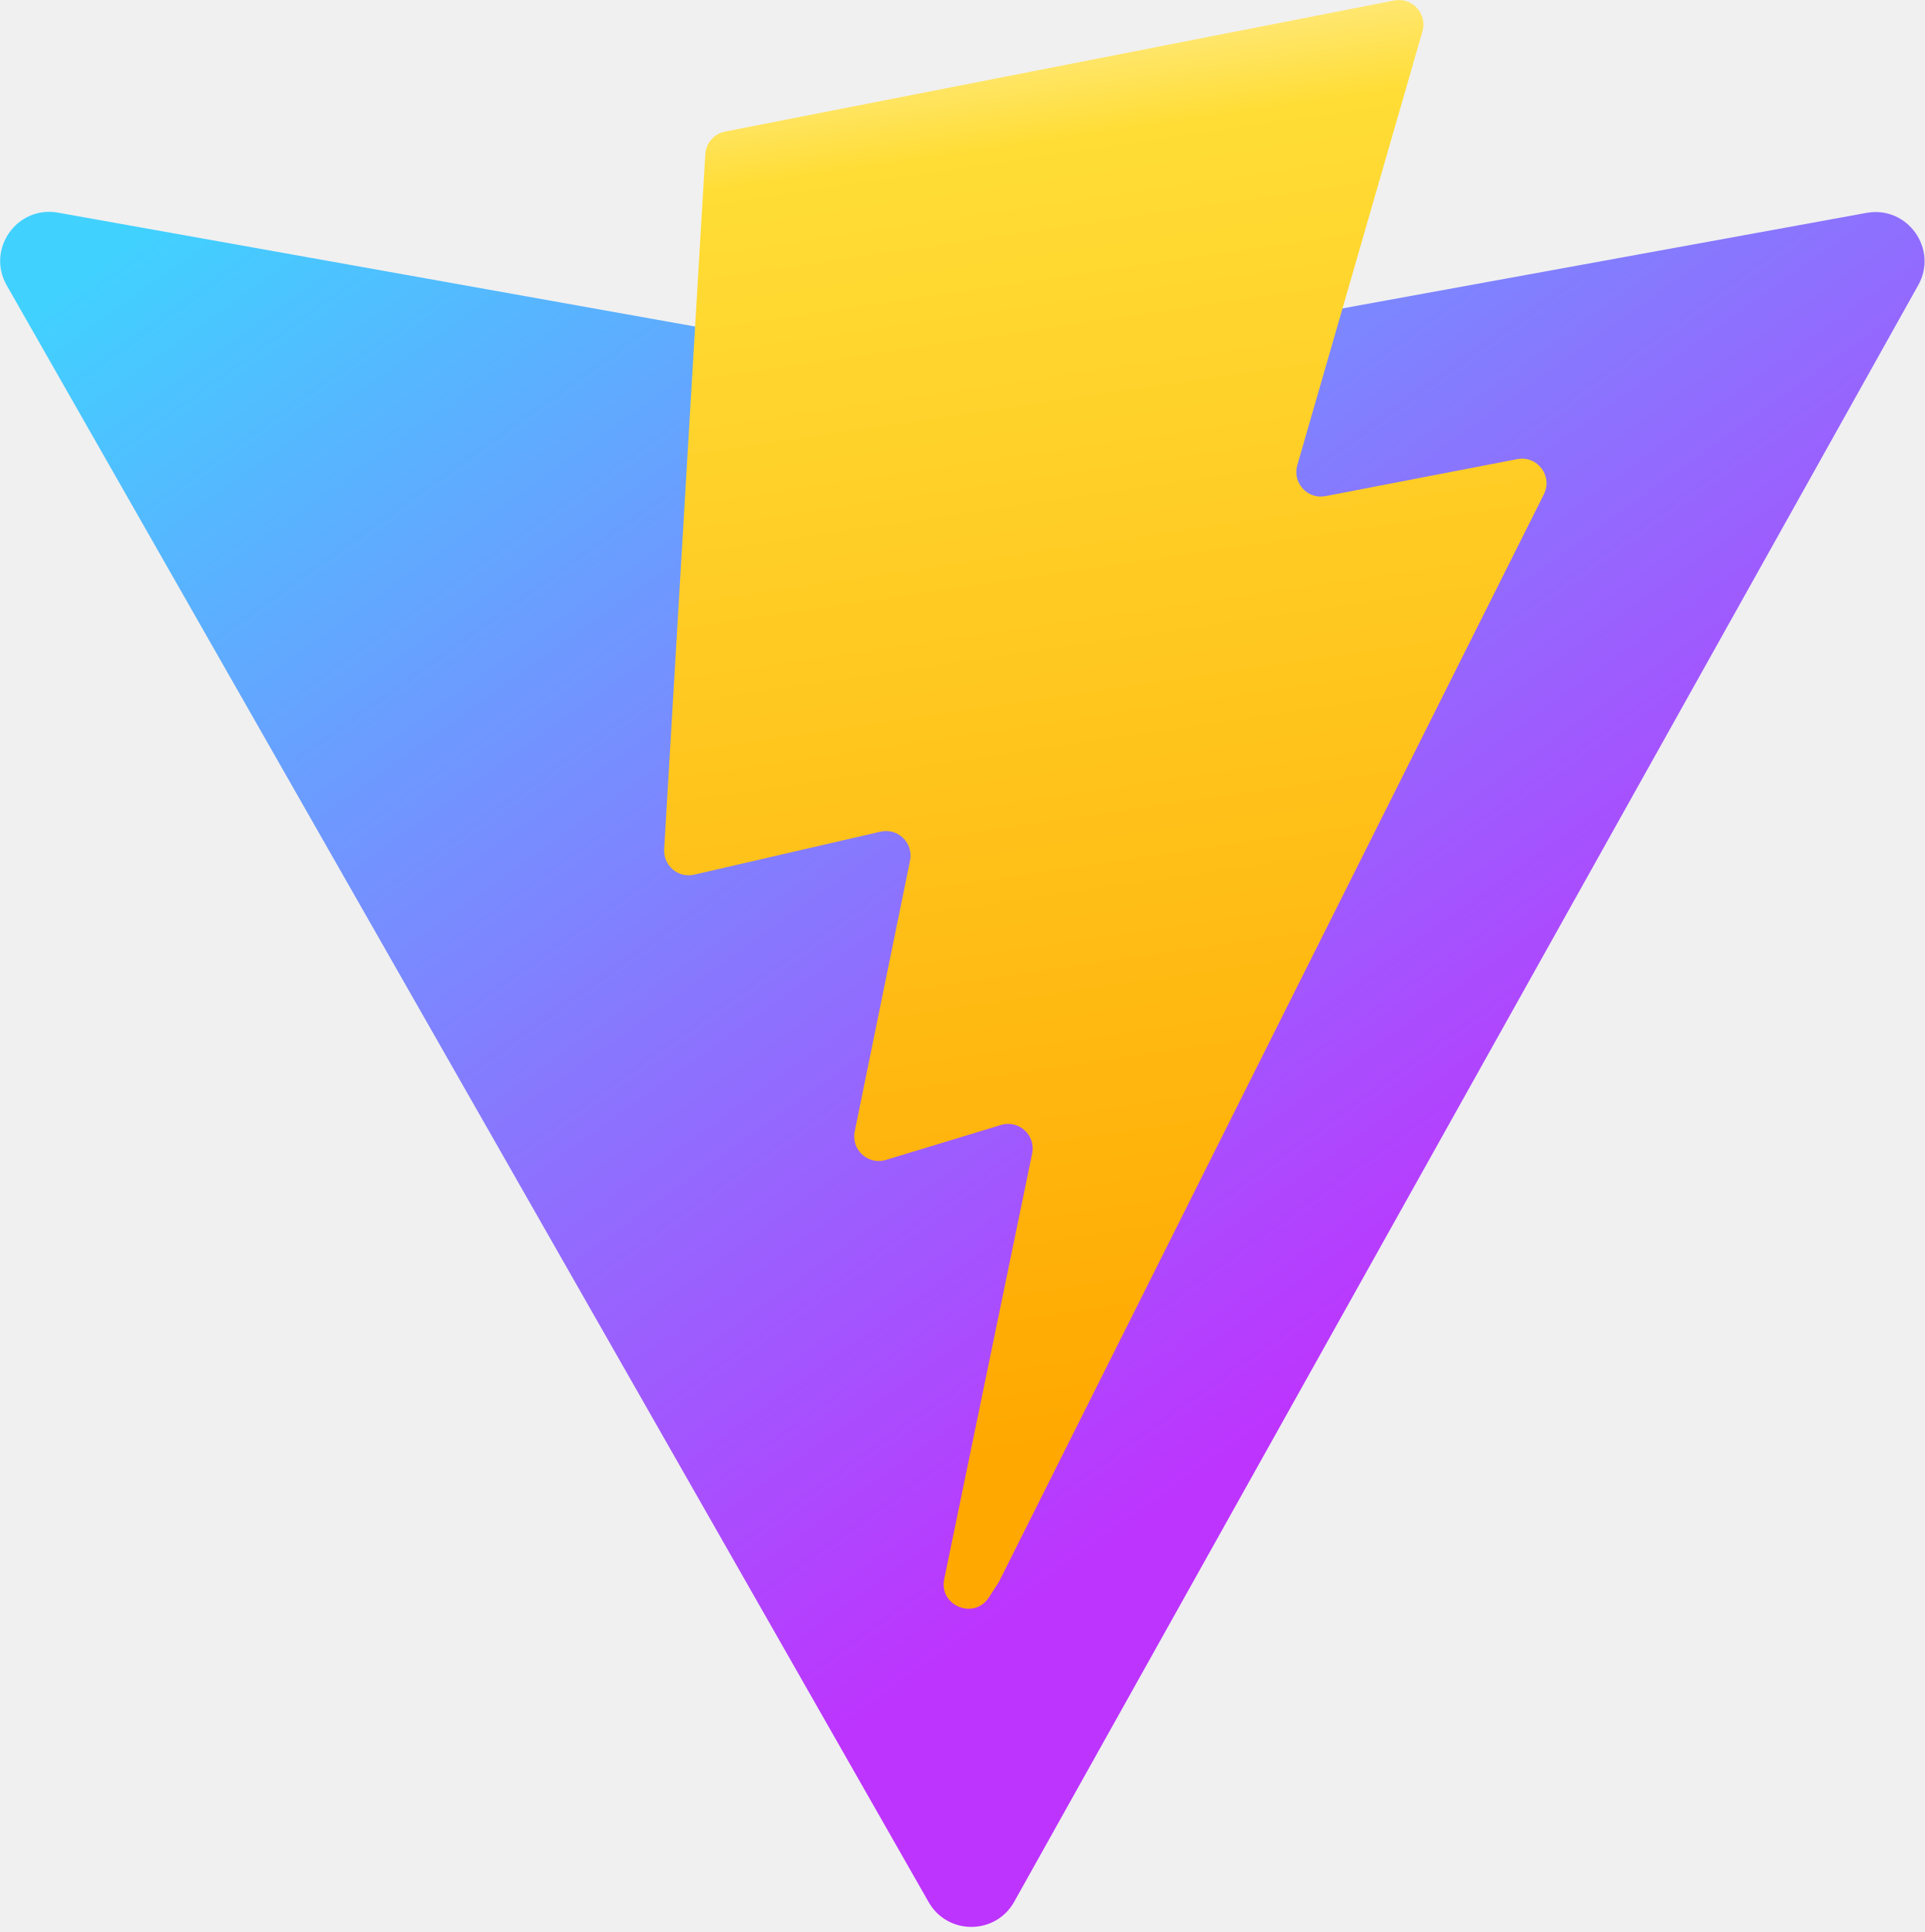
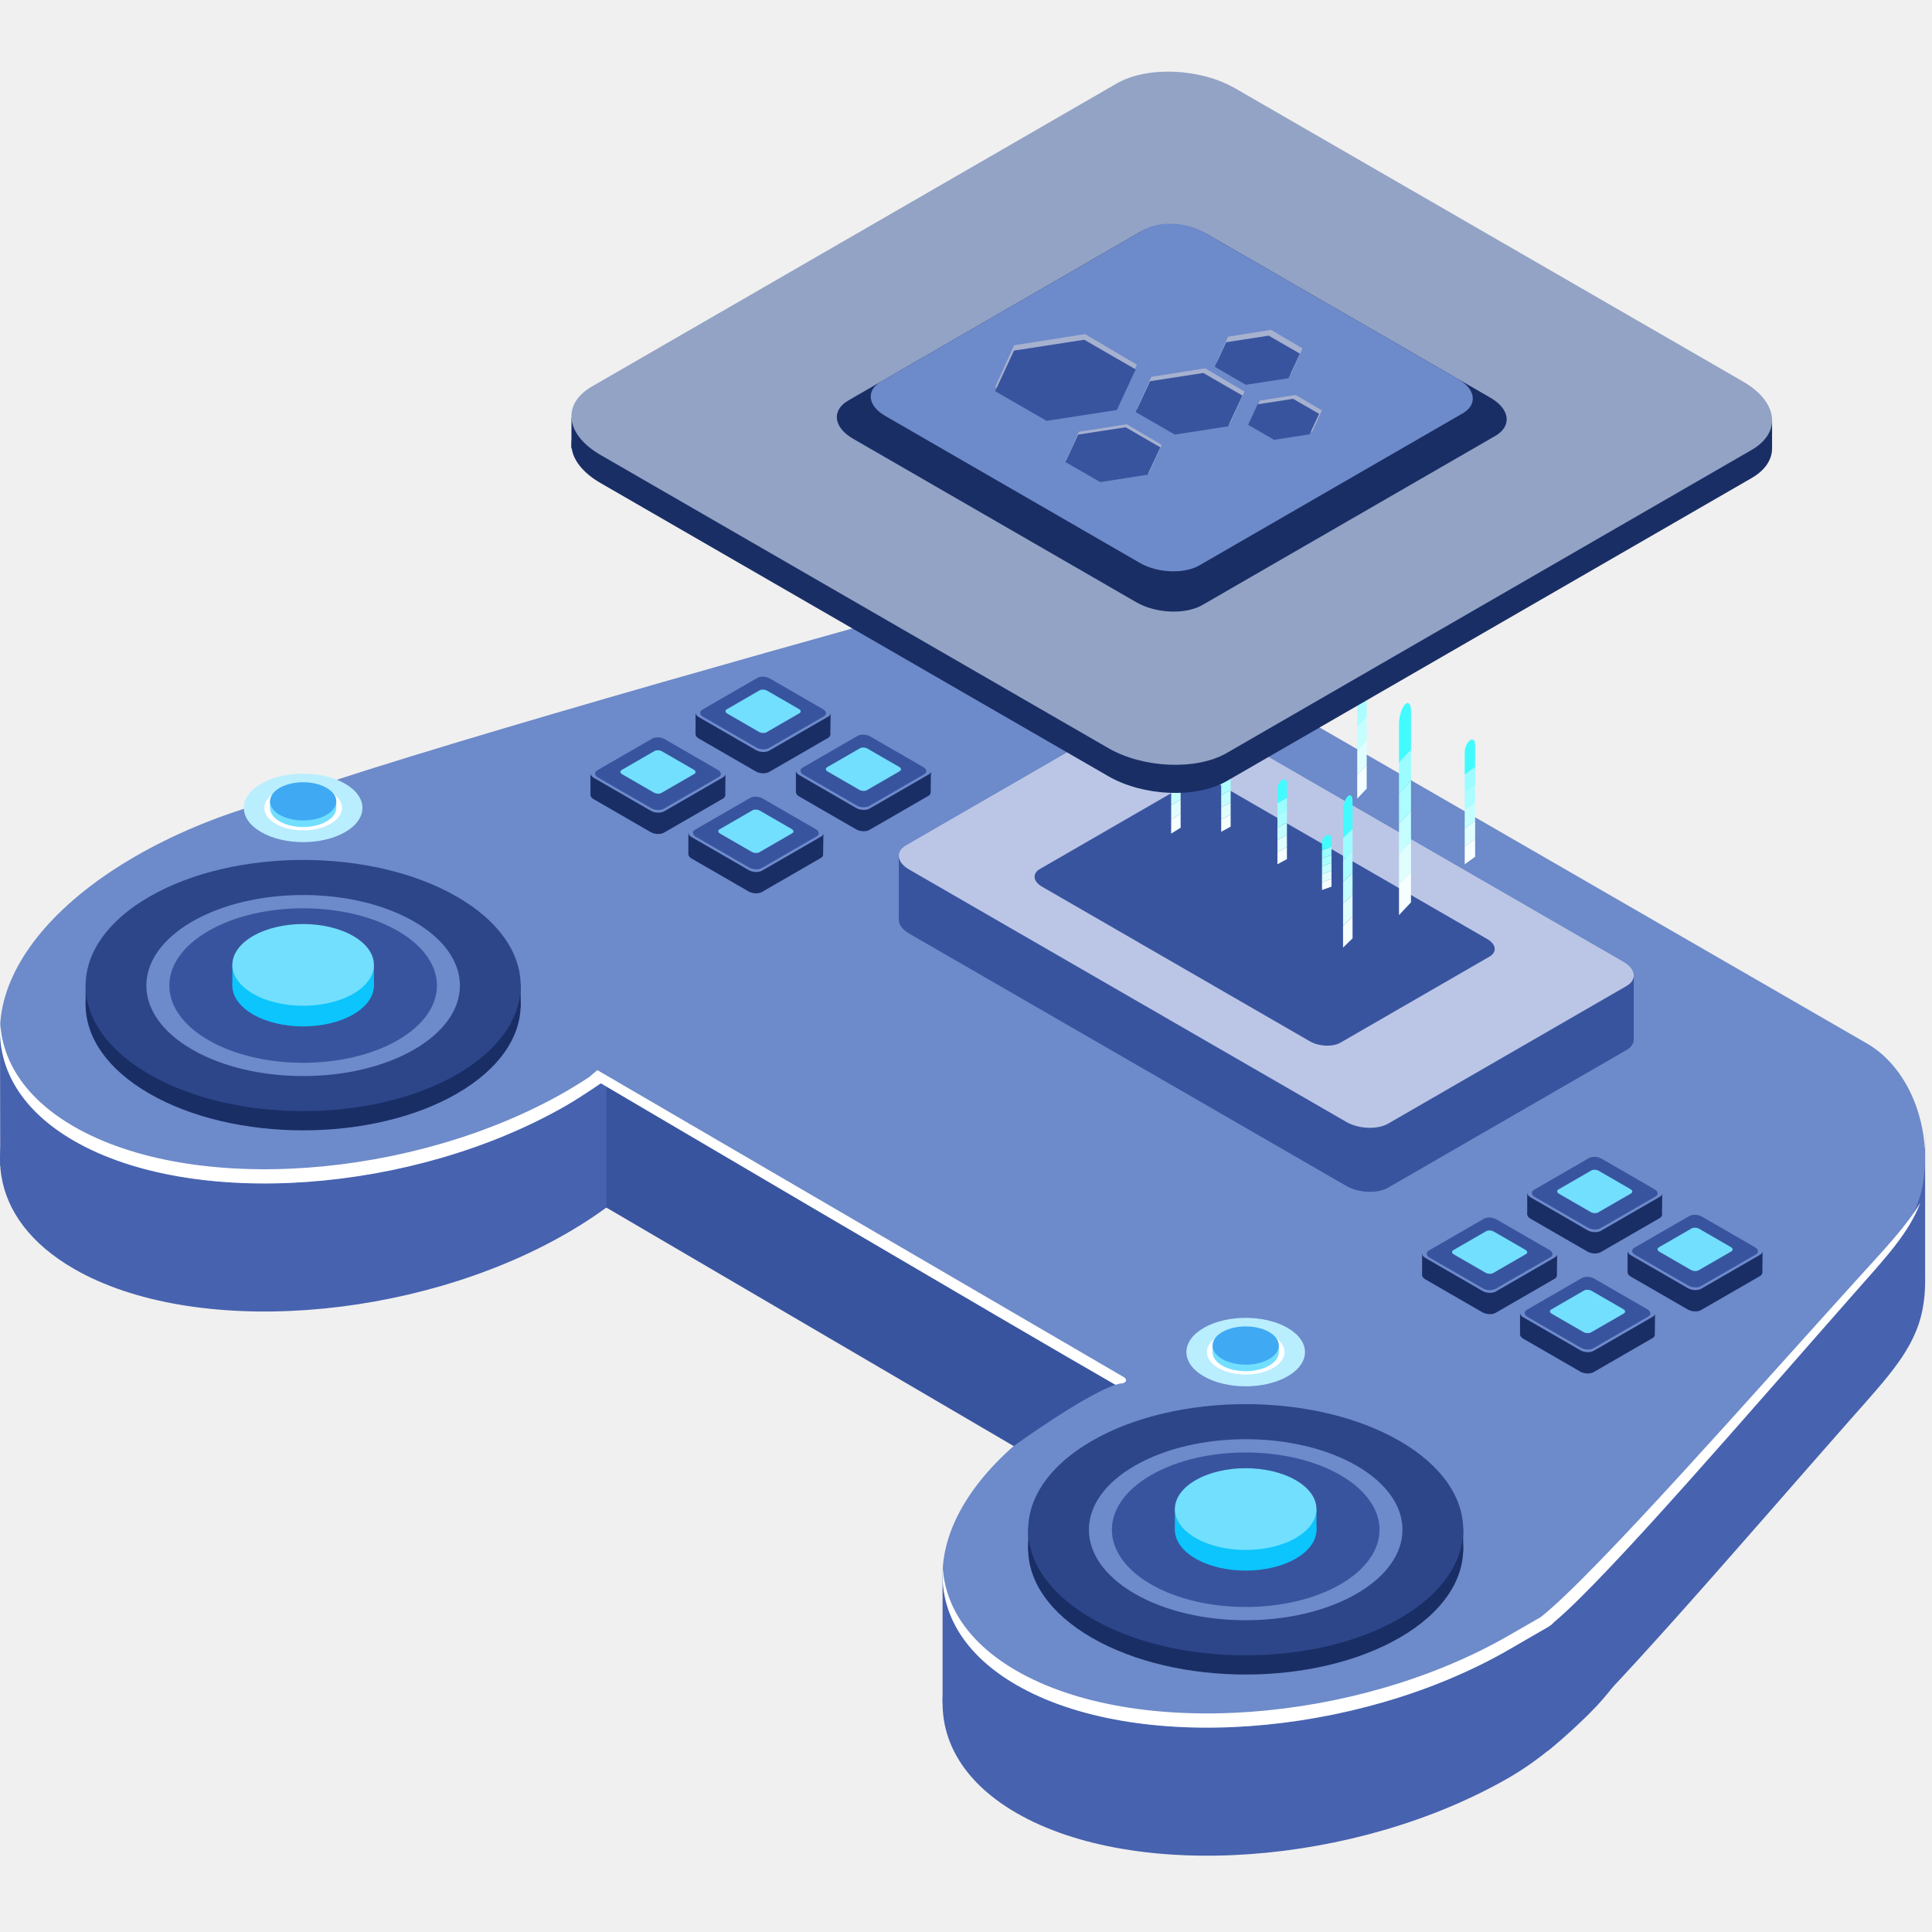
- <svg xmlns="http://www.w3.org/2000/svg" aria-hidden="true" role="img" class="iconify iconify--logos" width="31.88" height="32" preserveAspectRatio="xMidYMid meet" viewBox="0 0 256 257">
-   <defs>
-     <linearGradient id="IconifyId1813088fe1fbc01fb466" x1="-.828%" x2="57.636%" y1="7.652%" y2="78.411%">
-       <stop offset="0%" stop-color="#41D1FF" />
-       <stop offset="100%" stop-color="#BD34FE" />
-     </linearGradient>
-     <linearGradient id="IconifyId1813088fe1fbc01fb467" x1="43.376%" x2="50.316%" y1="2.242%" y2="89.03%">
-       <stop offset="0%" stop-color="#FFEA83" />
-       <stop offset="8.333%" stop-color="#FFDD35" />
-       <stop offset="100%" stop-color="#FFA800" />
-     </linearGradient>
-   </defs>
-   <path fill="url(#IconifyId1813088fe1fbc01fb466)" d="M255.153 37.938L134.897 252.976c-2.483 4.44-8.862 4.466-11.382.048L.875 37.958c-2.746-4.814 1.371-10.646 6.827-9.67l120.385 21.517a6.537 6.537 0 0 0 2.322-.004l117.867-21.483c5.438-.991 9.574 4.796 6.877 9.62Z" />
-   <path fill="url(#IconifyId1813088fe1fbc01fb467)" d="M185.432.063L96.44 17.501a3.268 3.268 0 0 0-2.634 3.014l-5.474 92.456a3.268 3.268 0 0 0 3.997 3.378l24.777-5.718c2.318-.535 4.413 1.507 3.936 3.838l-7.361 36.047c-.495 2.426 1.782 4.5 4.151 3.78l15.304-4.649c2.372-.72 4.652 1.36 4.15 3.788l-11.698 56.621c-.732 3.542 3.979 5.473 5.943 2.437l1.313-2.028l72.516-144.72c1.215-2.423-.88-5.186-3.54-4.672l-25.505 4.922c-2.396.462-4.435-1.77-3.759-4.114l16.646-57.705c.677-2.35-1.37-4.583-3.769-4.113Z" />
+ <svg xmlns="http://www.w3.org/2000/svg" width="800px" height="800px" viewBox="0 -41 1106 1106" class="icon" version="1.1">
+   <path d="M0.006 549.102l0.134 77.348 49.411 18.329 21.938-43.67L0.006 549.102zM539.582 860.625v73.294l66.384 49.069 7.127-69.177-73.511-53.186zM1102.068 604.946v87.547l-26.603 7.602-8.316-63.716 34.857-20.128" fill="#4762AF" />
+   <path d="M331.275 651.543c-47.238-18.773-211.896-101.604-243.019-128.641-8.409-7.302 33.906-20.687 50.207-27.555 56.858-23.945 289.42-89.285 402.142-120.46 37.578-10.385 42.925-8.213 61.43-5.875 19.466 2.462 37.061 10.054 55.379 20.635l411.327 237.475c25.61 14.781 37.691 50.579 31.899 81.165-4.344 22.962-19.684 38.767-41.86 63.902-57.551 65.205-143.712 166.147-172.828 189.202-8.099 6.413-526.067-308.927-538.841-311.099-6.806-1.158-11.295 3.062-15.836 1.252z" fill="#4762AF" />
+   <path d="M77.592 522.468c87.588-50.569 214.006-59.692 282.138-20.356 68.122 39.326 52.317 112.319-35.271 162.888-87.588 50.569-214.006 59.692-282.128 20.356-24.7-14.253-38.364-32.933-41.581-53.362-5.658-35.933 21.008-77.286 76.841-109.527zM617.168 833.991c87.588-50.569 214.016-59.692 282.138-20.356 54.437 31.423 56.403 81.175 9.868 126.976-11.709 11.512-27.534 25.755-45.139 35.912-87.588 50.569-214.006 59.692-282.128 20.356-68.122-39.326-52.327-112.319 35.261-162.888z" fill="#4762AF" />
+   <path d="M331.275 580.773c-47.238-18.784-211.896-101.614-243.019-128.641-8.409-7.313 33.906-20.697 50.207-27.565 56.858-23.935 289.42-89.274 402.142-120.449 37.578-10.395 42.925-8.223 61.43-5.885 19.466 2.462 37.061 10.054 55.379 20.635l411.327 237.475c25.61 14.791 37.691 50.579 31.899 81.175-4.344 22.962-19.684 38.757-41.86 63.891-57.551 65.205-143.712 166.157-172.828 189.202-8.099 6.413-526.067-308.927-538.841-311.099-6.806-1.158-11.295 3.062-15.836 1.262z" fill="#6D8ACA" />
+   <path d="M77.592 449.174c87.588-50.569 214.006-59.692 282.138-20.366 68.122 39.336 52.317 112.319-35.271 162.888-87.588 50.569-214.006 59.692-282.128 20.366-68.122-39.336-52.327-112.319 35.261-162.888zM617.168 760.698c87.588-50.569 214.016-59.692 282.138-20.366 54.437 31.434 56.403 81.175 9.868 126.976-11.709 11.512-27.534 25.755-45.139 35.912-87.588 50.569-214.006 59.692-282.128 20.366-68.122-39.336-52.327-112.319 35.261-162.888z" fill="#6D8ACA" />
+   <path d="M347.111 576.988v73.304l233.182 136.523s45.728-33.078 61.326-35.819c0.941-0.165 1.324-0.165 1.355-0.414 0.041-0.259 0.341-0.207-1.148-1.096-27.1-16.229-287.185-171.825-294.715-172.497z" fill="#39549F" />
+   <path d="M625.05 794.872c48.604-28.062 127.524-28.062 176.128 0 48.604 28.062 48.604 73.625 0 101.686-48.604 28.062-127.524 28.062-176.128 0-48.604-28.062-48.604-73.625 0-101.686z" fill="#1A2E66" />
+   <path d="M588.599 833.815l0.01 13.022 8.378 0.631-2.472-12.671-5.916-0.983 249.029 0.197-0.021 13.095-4.675 3.993 0.776-16.043 3.92-1.055" fill="#1A2E66" />
+   <path d="M625.05 783.867c48.604-28.062 127.524-28.062 176.128 0 48.604 28.062 48.604 73.635 0 101.697-48.604 28.062-127.524 28.062-176.128 0-48.604-28.062-48.604-73.635 0-101.697z" fill="#2D468A" />
+   <path d="M649.636 798.068c35.033-20.232 91.922-20.232 126.955 0 35.033 20.221 35.033 53.072 0 73.294-35.033 20.232-91.922 20.232-126.955 0-35.044-20.221-35.044-53.072 0-73.294z" fill="#6D8ACA" />
+   <path d="M658.935 803.437c29.903-17.263 78.455-17.263 108.358 0 29.903 17.263 29.903 45.294 0 62.557-29.903 17.263-78.455 17.263-108.358 0-29.903-17.263-29.903-45.294 0-62.557z" fill="#39549F" />
+   <path d="M684.452 818.166c15.815-9.123 41.498-9.123 57.313 0 15.815 9.133 15.815 23.966 0 33.099-15.815 9.123-41.498 9.123-57.313 0-15.815-9.133-15.815-23.966 0-33.099z" fill="#0BC5FC" />
+   <path d="M672.588 822.324V834.715l4.81 2.048 3.093-2.255-5.12-9.361-2.782-2.824zM753.629 822.893v12.629l-3.031 1.407-2.7-3.879 0.176-6.144 5.554-4.013z" fill="#0BC5FC" />
+   <path d="M684.452 806.353c15.815-9.133 41.498-9.133 57.313 0 15.815 9.123 15.815 23.955 0 33.089s-41.498 9.133-57.313 0c-15.815-9.133-15.815-23.966 0-33.089z" fill="#72DFFF" />
+   <path d="M689.106 719.169c13.25-7.654 34.764-7.654 48.014 0 13.25 7.644 13.25 20.066 0 27.72-13.25 7.644-34.764 7.644-48.014 0-13.25-7.654-13.25-20.077 0-27.72z" fill="#B9EEFE" />
+   <path d="M697.402 723.947c8.668-5.006 22.756-5.006 31.434 0 8.668 5.006 8.668 13.147 0 18.153-8.678 5.006-22.766 5.006-31.434 0-8.678-5.006-8.678-13.147 0-18.153z" fill="#FFFFFF" />
+   <path d="M699.698 725.282c7.406-4.272 19.425-4.272 26.831 0s7.406 11.212 0 15.484c-7.406 4.272-19.425 4.272-26.831 0-7.396-4.272-7.396-11.212 0-15.484z" fill="#72DFFF" />
+   <path d="M694.154 729.274v3.744l1.096 0.424 0.352-1.686-1.448-2.482zM732.083 729.274v3.6l-1.552 0.29 0.093-1.572 1.458-2.317z" fill="#72DFFF" />
+   <path d="M699.698 721.527c7.406-4.272 19.425-4.272 26.831 0s7.406 11.212 0 15.484c-7.406 4.282-19.425 4.282-26.831 0-7.396-4.272-7.396-11.212 0-15.484z" fill="#3FAAF3" />
+   <path d="M85.474 483.349c48.604-28.062 127.524-28.062 176.128 0 48.604 28.062 48.604 73.625 0 101.686-48.604 28.062-127.524 28.062-176.128 0-48.604-28.062-48.604-73.625 0-101.686z" fill="#1A2E66" />
+   <path d="M49.024 522.292l0.01 13.022 8.378 0.631-2.472-12.671-5.916-0.983 249.018 0.197-0.01 13.095-4.675 3.993 0.776-16.043 3.92-1.055" fill="#1A2E66" />
+   <path d="M85.474 472.343c48.604-28.062 127.524-28.062 176.128 0 48.604 28.062 48.604 73.625 0 101.686-48.604 28.062-127.524 28.062-176.128 0-48.604-28.062-48.604-73.625 0-101.686z" fill="#2D468A" />
+   <path d="M110.05 486.545c35.044-20.232 91.932-20.232 126.966 0 35.033 20.221 35.033 53.072 0 73.294-35.033 20.232-91.922 20.232-126.966 0-35.033-20.221-35.033-53.072 0-73.294z" fill="#6D8ACA" />
+   <path d="M119.359 491.913c29.903-17.263 78.455-17.263 108.358 0 29.903 17.263 29.903 45.294 0 62.557-29.903 17.263-78.455 17.263-108.358 0-29.903-17.263-29.903-45.294 0-62.557z" fill="#39549F" />
+   <path d="M144.876 506.642c15.815-9.133 41.498-9.133 57.313 0 15.815 9.133 15.815 23.966 0 33.089-15.815 9.133-41.498 9.133-57.313 0-15.815-9.123-15.815-23.955 0-33.089z" fill="#0BC5FC" />
+   <path d="M133.012 510.8v12.391l4.81 2.048 3.093-2.255-5.12-9.361-2.782-2.824zM214.053 511.369v12.629l-3.031 1.407-2.7-3.879 0.176-6.144 5.554-4.013z" fill="#0BC5FC" />
+   <path d="M144.876 494.82c15.815-9.123 41.498-9.123 57.313 0 15.815 9.133 15.815 23.966 0 33.099-15.815 9.123-41.498 9.123-57.313 0-15.815-9.133-15.815-23.966 0-33.099z" fill="#72DFFF" />
+   <path d="M149.531 407.645c13.25-7.654 34.764-7.654 48.014 0 13.25 7.644 13.25 20.066 0 27.72-13.25 7.644-34.764 7.644-48.014 0-13.25-7.654-13.25-20.077 0-27.72z" fill="#B9EEFE" />
+   <path d="M157.826 412.424c8.668-5.006 22.756-5.006 31.423 0 8.678 5.006 8.678 13.136 0 18.153-8.668 5.006-22.756 5.006-31.423 0-8.678-5.017-8.678-13.147 0-18.153z" fill="#FFFFFF" />
+   <path d="M160.123 413.758c7.406-4.282 19.425-4.282 26.831 0 7.406 4.272 7.406 11.212 0 15.484-7.406 4.272-19.425 4.272-26.831 0-7.396-4.272-7.396-11.212 0-15.484z" fill="#72DFFF" />
+   <path d="M154.578 417.751v3.744l1.096 0.414 0.352-1.676-1.448-2.482zM192.508 417.751v3.6l-1.552 0.29 0.093-1.572 1.458-2.317z" fill="#72DFFF" />
+   <path d="M160.123 410.003c7.406-4.272 19.425-4.272 26.831 0s7.406 11.212 0 15.484c-7.406 4.282-19.425 4.282-26.831 0-7.396-4.272-7.396-11.212 0-15.484z" fill="#3FAAF3" />
+   <path d="M679.094 401.76c-7.075-4.086-17.801-4.53-23.935-0.993l-136.482 78.796c-6.134 3.548-5.358 9.733 1.717 13.829l250.311 144.508c7.085 4.086 17.811 4.53 23.935 0.993L931.122 560.097c6.134-3.537 5.368-9.733-1.717-13.819l-250.311-144.518z" fill="#39549F" />
+   <path d="M514.54 448.915v36.657l25.61 2.741 10.892-23.18-14.429-15.236-22.073-0.983zM935.26 517.854v35.716l-26.955 2.969-7.83-26.562 34.785-12.123z" fill="#39549F" />
+   <path d="M679.094 365.113c-7.075-4.086-17.801-4.53-23.935-0.993l-136.482 78.796c-6.134 3.537-5.358 9.733 1.717 13.819l250.311 144.518c7.085 4.086 17.811 4.53 23.935 0.993l136.482-78.796c6.134-3.537 5.368-9.733-1.717-13.819l-250.311-144.518z" fill="#BBC6E6" />
+   <path d="M698.002 407.997c-5.172-2.989-13.012-3.31-17.491-0.724l-85.24 49.214c-4.479 2.586-3.92 7.116 1.252 10.106L749.905 555.142c5.172 2.989 13.012 3.31 17.491 0.724l85.251-49.214c4.479-2.586 3.91-7.106-1.262-10.095l-153.383-88.56z" fill="#39549F" />
+   <path d="M380.655 392.968c-2.255-1.303-5.658-1.438-7.613-0.321l-33.72 19.477c-1.945 1.117-1.696 3.093 0.548 4.386l32.623 18.846c2.255 1.293 5.668 1.438 7.613 0.31l33.72-19.466c1.955-1.127 1.707-3.093-0.548-4.396l-32.623-18.835z" fill="#1A2E66" />
+   <path d="M415.316 402.453l-0.155 11.833-8.771 5.068V407.531l8.926-5.079zM338.019 401.78v12.06l10.354 1.779v-11.512l-10.354-2.327z" fill="#1A2E66" />
+   <path d="M380.748 380.669c-2.255-1.303-5.668-1.448-7.623-0.321l-33.792 19.518c-1.955 1.127-1.707 3.093 0.548 4.396l32.696 18.877c2.255 1.303 5.668 1.448 7.623 0.321l33.792-19.508c1.955-1.127 1.707-3.103-0.548-4.406l-32.696-18.877z m-0.279 1.448c-2.1-1.221-5.285-1.345-7.106-0.3l-31.485 18.184c-1.82 1.055-1.593 2.886 0.507 4.106l30.472 17.594c2.1 1.21 5.285 1.345 7.106 0.29l31.496-18.184c1.82-1.045 1.593-2.886-0.517-4.096l-30.472-17.594z" fill="#6D8ACA" />
+   <path d="M380.469 382.117c-2.1-1.221-5.285-1.345-7.106-0.3l-31.485 18.184c-1.82 1.055-1.593 2.886 0.507 4.106l30.472 17.594c2.1 1.21 5.285 1.345 7.106 0.29l31.496-18.184c1.82-1.045 1.593-2.886-0.517-4.096l-30.472-17.594z" fill="#39549F" />
+   <path d="M378.938 389.099c-1.252-0.724-3.155-0.796-4.241-0.176l-18.815 10.861c-1.086 0.631-0.952 1.727 0.31 2.451l18.194 10.509c1.262 0.724 3.165 0.807 4.251 0.176l18.804-10.861c1.086-0.621 0.952-1.727-0.3-2.451l-18.204-10.509z" fill="#72DFFF" />
+   <path d="M856.753 667.845c-2.255-1.303-5.658-1.448-7.613-0.321l-33.72 19.466c-1.945 1.127-1.707 3.103 0.548 4.396l32.623 18.835c2.255 1.303 5.668 1.448 7.613 0.321l33.72-19.466c1.955-1.127 1.707-3.093-0.548-4.396l-32.623-18.835z" fill="#1A2E66" />
+   <path d="M891.414 677.329l-0.165 11.833-8.761 5.068v-11.823l8.926-5.079zM814.107 676.647v12.071l10.364 1.769v-11.502l-10.364-2.338z" fill="#1A2E66" />
+   <path d="M856.846 655.546c-2.255-1.303-5.668-1.448-7.623-0.321l-33.792 19.508c-1.955 1.127-1.707 3.103 0.548 4.406l32.696 18.877c2.255 1.303 5.668 1.448 7.623 0.321l33.792-19.508c1.955-1.127 1.707-3.103-0.548-4.406l-32.696-18.877z m-0.279 1.448c-2.1-1.221-5.285-1.355-7.106-0.3l-31.496 18.184c-1.82 1.055-1.583 2.886 0.517 4.106l30.472 17.594c2.1 1.21 5.285 1.345 7.106 0.29l31.496-18.184c1.82-1.045 1.593-2.886-0.517-4.106l-30.472-17.584z" fill="#6D8ACA" />
+   <path d="M856.567 656.994c-2.1-1.221-5.285-1.355-7.106-0.3l-31.496 18.184c-1.82 1.055-1.583 2.886 0.517 4.106l30.472 17.594c2.1 1.21 5.285 1.345 7.106 0.29l31.496-18.184c1.82-1.045 1.593-2.886-0.517-4.106l-30.472-17.584z" fill="#39549F" />
+   <path d="M855.036 663.976c-1.252-0.724-3.155-0.807-4.241-0.176l-18.815 10.861c-1.086 0.631-0.952 1.727 0.31 2.451l18.194 10.509c1.262 0.724 3.155 0.807 4.251 0.176l18.804-10.861c1.086-0.631 0.952-1.727-0.3-2.451l-18.204-10.509z" fill="#72DFFF" />
+   <path d="M440.823 358.235c-2.245-1.303-5.658-1.448-7.613-0.321l-33.72 19.466c-1.945 1.127-1.696 3.093 0.548 4.396l32.634 18.835c2.245 1.303 5.658 1.438 7.602 0.321l33.72-19.477c1.955-1.117 1.707-3.093-0.538-4.386l-32.634-18.835z" fill="#1A2E66" />
+   <path d="M475.484 367.719l-0.155 11.833-8.771 5.058v-11.823l8.926-5.068zM398.187 367.037v12.071l10.354 1.769v-11.502l-10.354-2.338z" fill="#1A2E66" />
+   <path d="M440.916 345.936c-2.255-1.303-5.668-1.448-7.623-0.321L399.501 365.123c-1.955 1.127-1.707 3.103 0.548 4.406l32.696 18.877c2.255 1.303 5.679 1.448 7.623 0.31l33.792-19.508c1.955-1.127 1.707-3.093-0.548-4.396l-32.696-18.877z m-0.279 1.438c-2.1-1.21-5.285-1.345-7.106-0.29l-31.485 18.184c-1.82 1.045-1.593 2.886 0.507 4.096l30.472 17.594c2.1 1.221 5.285 1.345 7.106 0.3l31.496-18.184c1.82-1.055 1.593-2.896-0.517-4.106L440.637 347.374z" fill="#6D8ACA" />
+   <path d="M440.637 347.374c-2.1-1.21-5.285-1.345-7.106-0.29l-31.485 18.184c-1.82 1.045-1.593 2.886 0.507 4.096l30.472 17.594c2.1 1.221 5.285 1.345 7.106 0.3l31.496-18.184c1.82-1.055 1.593-2.896-0.517-4.106L440.637 347.374z" fill="#39549F" />
+   <path d="M439.106 354.366c-1.252-0.724-3.155-0.807-4.241-0.176l-18.815 10.861c-1.086 0.631-0.952 1.727 0.31 2.451l18.194 10.509c1.262 0.724 3.165 0.796 4.251 0.176l18.804-10.861c1.086-0.631 0.952-1.727-0.3-2.451l-18.204-10.509z" fill="#72DFFF" />
+   <path d="M916.921 633.101c-2.255-1.293-5.658-1.438-7.613-0.31l-33.72 19.466c-1.945 1.127-1.707 3.093 0.548 4.396l32.623 18.835c2.255 1.303 5.668 1.438 7.613 0.31l33.72-19.466c1.955-1.127 1.707-3.093-0.548-4.396l-32.623-18.835z" fill="#1A2E66" />
+   <path d="M951.581 642.596l-0.155 11.833-8.771 5.058v-11.823l8.926-5.068zM874.275 641.914v12.06l10.364 1.779v-11.502l-10.364-2.338z" fill="#1A2E66" />
+   <path d="M917.014 620.803c-2.255-1.303-5.668-1.438-7.623-0.31l-33.792 19.508c-1.955 1.127-1.707 3.103 0.548 4.406l32.696 18.877c2.255 1.303 5.668 1.438 7.623 0.31l33.792-19.508c1.955-1.127 1.707-3.103-0.548-4.406l-32.696-18.877z m-0.279 1.448c-2.1-1.21-5.285-1.345-7.106-0.29l-31.485 18.173c-1.82 1.055-1.593 2.896 0.507 4.106l30.472 17.594c2.1 1.21 5.285 1.345 7.106 0.3l31.496-18.184c1.82-1.055 1.593-2.896-0.517-4.106l-30.472-17.594z" fill="#6D8ACA" />
+   <path d="M916.734 622.251c-2.1-1.21-5.285-1.345-7.106-0.29l-31.485 18.173c-1.82 1.055-1.593 2.896 0.507 4.106l30.472 17.594c2.1 1.21 5.285 1.345 7.106 0.3l31.496-18.184c1.82-1.055 1.593-2.896-0.517-4.106l-30.472-17.594z" fill="#39549F" />
+   <path d="M915.204 629.243c-1.252-0.724-3.155-0.807-4.241-0.176l-18.815 10.861c-1.086 0.621-0.952 1.717 0.31 2.451l18.194 10.499c1.262 0.734 3.155 0.807 4.251 0.176l18.804-10.85c1.086-0.631 0.952-1.727-0.3-2.451l-18.204-10.509z" fill="#72DFFF" />
+   <path d="M498.26 391.396c-2.245-1.303-5.658-1.448-7.613-0.321l-33.72 19.466c-1.945 1.127-1.696 3.093 0.548 4.396l32.634 18.835c2.245 1.303 5.658 1.438 7.602 0.321l33.72-19.466c1.955-1.127 1.707-3.103-0.538-4.396l-32.634-18.835z" fill="#1A2E66" />
+   <path d="M532.921 400.88l-0.155 11.833-8.771 5.068v-11.833l8.926-5.068zM455.624 400.198v12.071l10.354 1.769v-11.502l-10.354-2.338z" fill="#1A2E66" />
+   <path d="M498.353 379.097c-2.255-1.303-5.668-1.448-7.623-0.321l-33.792 19.508c-1.955 1.127-1.707 3.103 0.548 4.406l32.696 18.877c2.255 1.303 5.679 1.448 7.623 0.321l33.792-19.518c1.955-1.127 1.717-3.093-0.548-4.396l-32.696-18.877z m-0.279 1.438c-2.1-1.21-5.285-1.345-7.106-0.29l-31.485 18.184c-1.82 1.045-1.593 2.886 0.507 4.096l30.472 17.594c2.1 1.221 5.285 1.345 7.106 0.3l31.496-18.184c1.82-1.055 1.593-2.886-0.517-4.106l-30.472-17.594z" fill="#6D8ACA" />
+   <path d="M498.074 380.535c-2.1-1.21-5.285-1.345-7.106-0.29l-31.485 18.184c-1.82 1.045-1.593 2.886 0.507 4.096l30.472 17.594c2.1 1.221 5.285 1.345 7.106 0.3l31.496-18.184c1.82-1.055 1.593-2.886-0.517-4.106l-30.472-17.594z" fill="#39549F" />
+   <path d="M496.543 387.527c-1.252-0.724-3.155-0.807-4.241-0.176l-18.815 10.861c-1.086 0.631-0.952 1.727 0.31 2.451l18.194 10.509c1.262 0.724 3.165 0.796 4.251 0.176l18.804-10.861c1.086-0.631 0.952-1.727-0.3-2.451l-18.204-10.509z" fill="#72DFFF" />
+   <path d="M974.358 666.262c-2.255-1.293-5.658-1.438-7.613-0.31l-33.72 19.466c-1.945 1.127-1.707 3.093 0.548 4.396l32.623 18.835c2.255 1.303 5.668 1.438 7.613 0.31l33.72-19.466c1.955-1.117 1.707-3.093-0.548-4.386L974.358 666.262z" fill="#1A2E66" />
+   <path d="M1009.019 675.757l-0.155 11.833-8.771 5.058v-11.823l8.926-5.068zM931.722 675.075v12.06l10.354 1.779v-11.502l-10.354-2.338z" fill="#1A2E66" />
+   <path d="M974.451 653.964c-2.255-1.303-5.668-1.438-7.623-0.31l-33.792 19.508c-1.955 1.127-1.707 3.103 0.548 4.406l32.696 18.877c2.255 1.303 5.668 1.438 7.623 0.31l33.792-19.508c1.955-1.127 1.707-3.103-0.548-4.406l-32.696-18.877z m-0.279 1.448c-2.1-1.21-5.285-1.345-7.106-0.29l-31.485 18.173c-1.82 1.055-1.593 2.896 0.507 4.106l30.472 17.594c2.1 1.21 5.285 1.345 7.106 0.3l31.496-18.184c1.82-1.055 1.593-2.896-0.517-4.106l-30.472-17.594z" fill="#6D8ACA" />
+   <path d="M974.172 655.412c-2.1-1.21-5.285-1.345-7.106-0.29l-31.485 18.173c-1.82 1.055-1.593 2.896 0.507 4.106l30.472 17.594c2.1 1.21 5.285 1.345 7.106 0.3l31.496-18.184c1.82-1.055 1.593-2.896-0.517-4.106l-30.472-17.594z" fill="#39549F" />
+   <path d="M972.641 662.404c-1.252-0.724-3.155-0.807-4.241-0.176l-18.815 10.861c-1.086 0.621-0.952 1.727 0.31 2.451l18.194 10.509c1.262 0.724 3.155 0.796 4.251 0.176l18.804-10.861c1.086-0.631 0.952-1.727-0.3-2.451l-18.204-10.509z" fill="#72DFFF" />
+   <path d="M436.706 426.936c-2.255-1.303-5.668-1.448-7.613-0.321l-33.72 19.466c-1.955 1.127-1.707 3.093 0.548 4.396l32.623 18.835c2.255 1.303 5.658 1.448 7.613 0.321l33.72-19.466c1.945-1.127 1.707-3.103-0.548-4.396l-32.623-18.835z" fill="#1A2E66" />
+   <path d="M471.357 436.421l-0.155 11.833-8.771 5.068v-11.833l8.926-5.068zM394.06 435.738v12.071l10.364 1.769v-11.502l-10.364-2.338z" fill="#1A2E66" />
+   <path d="M436.799 414.637c-2.255-1.303-5.679-1.448-7.623-0.321l-33.792 19.508c-1.955 1.127-1.717 3.103 0.548 4.406l32.696 18.877c2.255 1.303 5.668 1.448 7.623 0.321l33.792-19.518c1.955-1.127 1.707-3.093-0.548-4.396l-32.696-18.877z m-0.279 1.438c-2.1-1.21-5.285-1.345-7.106-0.29l-31.496 18.184c-1.82 1.045-1.593 2.886 0.517 4.096l30.472 17.594c2.1 1.221 5.285 1.345 7.106 0.3l31.485-18.184c1.82-1.055 1.593-2.886-0.507-4.106l-30.472-17.594z" fill="#6D8ACA" />
+   <path d="M436.52 416.075c-2.1-1.21-5.285-1.345-7.106-0.29l-31.496 18.184c-1.82 1.045-1.593 2.886 0.517 4.096l30.472 17.594c2.1 1.221 5.285 1.345 7.106 0.3l31.485-18.184c1.82-1.055 1.593-2.886-0.507-4.106l-30.472-17.594z" fill="#39549F" />
+   <path d="M434.989 423.067c-1.262-0.724-3.165-0.807-4.251-0.176l-18.804 10.861c-1.086 0.631-0.952 1.727 0.3 2.451l18.204 10.509c1.252 0.724 3.155 0.807 4.241 0.176l18.815-10.861c1.086-0.631 0.952-1.727-0.31-2.451l-18.194-10.509z" fill="#72DFFF" />
+   <path d="M912.804 701.802c-2.255-1.293-5.668-1.438-7.613-0.31l-33.72 19.466c-1.955 1.127-1.707 3.093 0.548 4.396l32.623 18.835c2.255 1.303 5.658 1.438 7.613 0.321l33.72-19.477c1.945-1.117 1.707-3.093-0.548-4.386l-32.623-18.846z" fill="#1A2E66" />
+   <path d="M947.454 711.297l-0.155 11.833-8.771 5.058v-11.823l8.926-5.068zM870.158 710.615v12.071l10.364 1.769v-11.502l-10.364-2.338z" fill="#1A2E66" />
+   <path d="M912.897 689.504c-2.255-1.293-5.679-1.438-7.633-0.31l-33.782 19.508c-1.955 1.127-1.717 3.103 0.538 4.406l32.706 18.877c2.255 1.303 5.668 1.438 7.623 0.31l33.792-19.508c1.955-1.127 1.707-3.103-0.548-4.396l-32.696-18.887z m-0.279 1.448c-2.1-1.21-5.285-1.345-7.106-0.29l-31.496 18.184c-1.82 1.045-1.593 2.886 0.507 4.096l30.472 17.594c2.11 1.21 5.296 1.345 7.116 0.3l31.485-18.184c1.82-1.055 1.593-2.896-0.507-4.106l-30.472-17.594z" fill="#6D8ACA" />
+   <path d="M912.618 690.952c-2.1-1.21-5.285-1.345-7.106-0.29l-31.496 18.184c-1.82 1.045-1.593 2.886 0.507 4.096l30.472 17.594c2.11 1.21 5.296 1.345 7.116 0.3l31.485-18.184c1.82-1.055 1.593-2.896-0.507-4.106l-30.472-17.594z" fill="#39549F" />
+   <path d="M911.087 697.944c-1.262-0.724-3.165-0.807-4.251-0.176l-18.804 10.861c-1.086 0.621-0.952 1.727 0.3 2.451l18.204 10.509c1.252 0.724 3.155 0.796 4.241 0.176l18.815-10.861c1.086-0.631 0.952-1.727-0.31-2.451l-18.194-10.509z" fill="#72DFFF" />
+   <path d="M339.891 573.926l7.302 3.01s-14.522 10.023-22.735 14.76c-87.588 50.569-214.006 59.692-282.128 20.366C12.211 594.675-1.504 570.709 0.141 545.006c1.469 22.59 15.277 43.37 42.191 58.916 68.122 39.326 194.539 30.203 282.128-20.366 5.42-3.124 15.432-9.63 15.432-9.63zM882.043 884.726s6.444 1.965 7.106 2.938c0.3 0.445-1.924 2.172-3.144 2.875l-21.969 12.681c-87.588 50.569-214.006 59.692-282.128 20.366-30.12-17.387-43.835-41.353-42.191-67.056 1.469 22.59 15.277 43.38 42.191 58.916 68.122 39.326 194.539 30.203 282.128-20.366l18.008-10.354z" fill="#FFFFFF" />
+   <path d="M881.67 885.108c0.062-0.207 0.486-0.465 0.724-0.662 31.154-24.938 121.06-127.286 181.217-193.619 15.432-17.025 27.71-29.882 35.757-43.391-6.578 17.532-20.304 31.992-38.788 52.938-56.258 63.736-139.916 161.285-170.843 187.164-0.714 0.59-1.158 1.138-1.82 1.655-0.424 0.341-2.431 0.165-5.534-1.189a1.665 1.665 0 0 0-0.155-0.786c-0.341-0.507 0-1.024-0.259-1.552-0.103-0.197-0.372-0.362-0.3-0.559zM337.575 575.416s249.908 147.187 301.004 176.366l0.238-0.072 0.724-0.217c0.61-0.186 1.365-0.29 1.996-0.476 0.393-0.124 0.962-0.01 1.489-0.207a3.641 3.641 0 0 0 1.479-1.024c0.29-0.755 0.093-1.696-1.21-2.462L345.725 573.792l-3.744-2.151s-4.592 3.724-4.406 3.775" fill="#FFFFFF" />
+   <path d="M668.44 301.915c0-3.475-1.531-4.882-3.424-3.155-1.893 1.727-3.434 5.958-3.434 9.423v19.27l6.858-6.268v-19.27z" fill="#42FBFF" />
+   <path d="M668.44 321.184l-6.858 6.268v14.998l6.858-6.268v-14.998z" fill="#9BFDFF" />
+   <path d="M668.44 336.182l-6.858 6.268v14.998l6.858-6.278v-14.988z" fill="#ACFDFF" />
+   <path d="M668.44 351.17l-6.858 6.278v14.988l6.858-6.268v-14.998z" fill="#C5FEFF" />
+   <path d="M668.44 366.168l-6.858 6.268v14.998l6.858-6.268v-14.998z" fill="#E1FEFF" />
+   <path d="M668.44 381.166l-6.858 6.268v14.988l6.858-6.268v-14.988z" fill="#F6FFFF" />
+   <path d="M807.735 365.961c0-4.034-1.531-5.679-3.424-3.662-1.893 2.007-3.434 6.92-3.434 10.943v22.425l6.858-7.292v-22.414z" fill="#42FBFF" />
+   <path d="M807.735 388.375l-6.858 7.292v17.439l6.858-7.292v-17.439z" fill="#9BFDFF" />
+   <path d="M807.735 405.814l-6.858 7.292v17.439l6.858-7.292v-17.439z" fill="#ACFDFF" />
+   <path d="M807.735 423.253l-6.858 7.292v17.429l6.858-7.292V423.253z" fill="#C5FEFF" />
+   <path d="M807.735 440.682l-6.858 7.292v17.439l6.858-7.292v-17.439z" fill="#E1FEFF" />
+   <path d="M807.735 458.121l-6.858 7.292v17.439l6.858-7.292v-17.439z" fill="#F6FFFF" />
+   <path d="M693.327 285.406c0-2.741-1.221-3.868-2.72-2.503-1.5 1.365-2.71 4.706-2.71 7.447v15.215l5.43-4.955v-15.205z" fill="#42FBFF" />
+   <path d="M693.327 300.611l-5.43 4.955v11.833l5.43-4.944v-11.843z" fill="#9BFDFF" />
+   <path d="M693.327 312.454l-5.43 4.944v11.833l5.43-4.944v-11.833z" fill="#ACFDFF" />
+   <path d="M693.327 324.287l-5.43 4.944v11.843l5.43-4.955v-11.833z" fill="#C5FEFF" />
+   <path d="M693.327 336.12l-5.43 4.955v11.833l5.43-4.944v-11.843z" fill="#E1FEFF" />
+   <path d="M693.327 347.963l-5.43 4.944v11.833l5.43-4.944v-11.833z" fill="#F6FFFF" />
+   <path d="M704.508 388.892c0-1.934-1.21-2.844-2.71-2.038-1.5 0.807-2.72 3.031-2.72 4.955v8.42l5.43-2.927v-8.409z" fill="#42FBFF" />
+   <path d="M704.508 397.302l-5.43 2.927v6.982l5.43-2.917v-6.992z" fill="#9BFDFF" />
+   <path d="M704.508 404.294l-5.43 2.917v6.982l5.43-2.917v-6.982z" fill="#ACFDFF" />
+   <path d="M704.508 411.276l-5.43 2.917v6.992l5.43-2.927v-6.982z" fill="#C5FEFF" />
+   <path d="M704.508 418.257l-5.43 2.927v6.982l5.43-2.917v-6.992z" fill="#E1FEFF" />
+   <path d="M704.508 425.25l-5.43 2.917v6.992l5.43-2.927v-6.982z" fill="#F6FFFF" />
+   <path d="M675.877 382.428c0-2.079-1.221-3.01-2.72-2.069-1.5 0.931-2.71 3.372-2.71 5.451v10.002l5.43-3.372v-10.012z" fill="#42FBFF" />
+   <path d="M675.877 392.44l-5.43 3.372v8.078l5.43-3.372v-8.078z" fill="#9BFDFF" />
+   <path d="M675.877 400.518l-5.43 3.372v8.078l5.43-3.372v-8.078z" fill="#ACFDFF" />
+   <path d="M675.877 408.597l-5.43 3.372v8.078l5.43-3.372v-8.078z" fill="#C5FEFF" />
+   <path d="M675.877 416.675l-5.43 3.372v8.078l5.43-3.372v-8.078z" fill="#E1FEFF" />
+   <path d="M675.877 424.753l-5.43 3.372v8.078l5.43-3.372v-8.078z" fill="#F6FFFF" />
+   <path d="M736.717 407.49c0-1.934-1.21-2.844-2.71-2.038-1.5 0.807-2.72 3.031-2.72 4.955v8.409l5.43-2.917v-8.409z" fill="#42FBFF" />
+   <path d="M736.717 415.899l-5.43 2.917v6.992l5.43-2.927v-6.982z" fill="#9BFDFF" />
+   <path d="M736.717 422.881l-5.43 2.927v6.982l5.43-2.917v-6.992z" fill="#ACFDFF" />
+   <path d="M736.717 429.873l-5.43 2.917v6.992l5.43-2.927v-6.982z" fill="#C5FEFF" />
+   <path d="M736.717 436.855l-5.43 2.927v6.982l5.43-2.917v-6.992z" fill="#E1FEFF" />
+   <path d="M736.717 443.847l-5.43 2.917v6.992l5.43-2.927v-6.982z" fill="#F6FFFF" />
+   <path d="M762.235 439.151c0-1.686-1.221-2.627-2.72-2.1a4.489 4.489 0 0 0-2.71 4.003v4.696l5.43-1.903v-4.696z" fill="#42FBFF" />
+   <path d="M762.235 443.847l-5.43 1.903v4.551l5.43-1.903v-4.551z" fill="#9BFDFF" />
+   <path d="M762.235 448.398l-5.43 1.903v4.541l5.43-1.903v-4.541z" fill="#ACFDFF" />
+   <path d="M762.235 452.939l-5.43 1.903v4.551l5.43-1.903v-4.551z" fill="#C5FEFF" />
+   <path d="M762.235 457.49l-5.43 1.903v4.541l5.43-1.903v-4.541z" fill="#E1FEFF" />
+   <path d="M762.235 462.031l-5.43 1.903v4.551l5.43-1.903v-4.551z" fill="#F6FFFF" />
+   <path d="M774.285 417.461c0-2.886-1.221-4.065-2.71-2.617-1.5 1.448-2.72 4.965-2.72 7.861v16.115l5.43-5.244V417.461z" fill="#42FBFF" />
+   <path d="M774.285 433.576l-5.43 5.244v12.516l5.43-5.234v-12.526z" fill="#9BFDFF" />
+   <path d="M774.285 446.102l-5.43 5.234v12.526l5.43-5.234v-12.526z" fill="#ACFDFF" />
+   <path d="M774.285 458.628l-5.43 5.234v12.526l5.43-5.234V458.628z" fill="#C5FEFF" />
+   <path d="M774.285 471.154l-5.43 5.234v12.526l5.43-5.234v-12.526z" fill="#E1FEFF" />
+   <path d="M774.285 483.68l-5.43 5.234v12.526l5.43-5.244v-12.516z" fill="#F6FFFF" />
+   <path d="M782.384 324.463c0-3.165-1.21-4.448-2.71-2.865-1.5 1.572-2.71 5.42-2.71 8.585v17.594l5.42-5.72v-17.594z" fill="#42FBFF" />
+   <path d="M782.384 342.057l-5.42 5.72v13.674l5.42-5.72V342.057z" fill="#9BFDFF" />
+   <path d="M782.384 355.731l-5.42 5.72v13.684l5.42-5.72v-13.684z" fill="#ACFDFF" />
+   <path d="M782.384 369.416l-5.42 5.72v13.674l5.42-5.72v-13.674z" fill="#C5FEFF" />
+   <path d="M782.384 383.09l-5.42 5.72v13.674l5.42-5.72v-13.674z" fill="#E1FEFF" />
+   <path d="M782.384 396.764l-5.42 5.72v13.684l5.42-5.72v-13.684z" fill="#F6FFFF" />
+   <path d="M725.608 305.855c0-2.782-1.345-3.931-2.989-2.565-1.645 1.365-2.989 4.727-2.989 7.509v15.143l5.979-4.944V305.855z" fill="#42FBFF" />
+   <path d="M725.608 320.998l-5.979 4.944v11.843l5.979-4.955v-11.833z" fill="#9BFDFF" />
+   <path d="M725.608 332.831l-5.979 4.955v11.833l5.979-4.955v-11.833z" fill="#ACFDFF" />
+   <path d="M725.608 344.664l-5.979 4.955v11.833l5.979-4.944v-11.843z" fill="#C5FEFF" />
+   <path d="M725.608 356.507l-5.979 4.944v11.843l5.979-4.955v-11.833z" fill="#E1FEFF" />
+   <path d="M725.608 368.34l-5.979 4.955v11.833l5.979-4.955v-11.833z" fill="#F6FFFF" />
+   <path d="M844.465 385.231c0-2.493-1.334-3.568-2.979-2.379-1.655 1.179-2.989 4.168-2.989 6.672v12.95l5.968-4.282v-12.96z" fill="#42FBFF" />
+   <path d="M844.465 398.191l-5.968 4.282v10.261l5.968-4.293v-10.25z" fill="#9BFDFF" />
+   <path d="M844.465 408.442l-5.968 4.293v10.25l5.968-4.282v-10.261z" fill="#ACFDFF" />
+   <path d="M844.465 418.702l-5.968 4.282v10.261l5.968-4.293v-10.25z" fill="#C5FEFF" />
+   <path d="M844.465 428.953l-5.968 4.293v10.25l5.968-4.282v-10.261z" fill="#E1FEFF" />
+   <path d="M844.465 439.213l-5.968 4.282v10.261l5.968-4.293v-10.25z" fill="#F6FFFF" />
+   <path d="M707.125 25.662c-20.056-11.574-50.445-12.836-67.812-2.803L338.847 196.329c-17.367 10.033-15.195 27.576 4.872 39.15l290.723 167.853c20.056 11.585 50.445 12.847 67.822 2.813l300.466-173.47c17.367-10.033 15.184-27.576-4.872-39.16L707.125 25.662z" fill="#1A2E66" />
+   <path d="M327.148 198.211l-0.031 17.429 17.563 6.092 0.031-13.664-17.563-9.857zM1014.449 199.587v16.084l-6.185 4.634-4.51-12.898 10.695-7.82z" fill="#1A2E66" />
+   <path d="M707.125 9.578C687.069-1.996 656.68-3.258 639.313 6.765L338.847 180.245c-17.367 10.033-15.195 27.576 4.872 39.15l290.723 167.853c20.056 11.585 50.445 12.847 67.822 2.813l300.466-173.48c17.367-10.023 15.184-27.565-4.872-39.15L707.125 9.578z" fill="#93A3C5" />
+   <path d="M691.061 93.06c-11.192-6.465-28.144-7.168-37.836-1.572l-167.636 96.794c-9.692 5.596-8.471 15.381 2.71 21.845l162.216 93.649c11.181 6.454 28.134 7.158 37.826 1.562l167.646-96.784c9.692-5.596 8.471-15.381-2.72-21.845L691.061 93.06z" fill="#1A2E66" />
+   <path d="M689.013 91.87c-10.064-5.803-25.3-6.434-34.009-1.407l-150.683 86.999c-8.709 5.027-7.613 13.819 2.441 19.632l145.801 84.175c10.054 5.803 25.3 6.434 34.009 1.407l150.673-86.988c8.709-5.037 7.623-13.829-2.441-19.642L689.013 91.87z" fill="#6D8ACA" />
+   <path d="M580.552 156.651l40.567-6.413 29.706 17.511-10.871 23.924-40.577 6.413-29.696-17.511 10.871-23.924zM617.592 206.186l27.41-4.324 20.066 11.833-7.344 16.156-27.41 4.334-20.066-11.833 7.344-16.167zM659.079 174.711l30.813-4.872 22.549 13.302-8.254 18.173-30.813 4.861-22.549-13.291 8.254-18.173zM703.06 151.717l24.576-3.889 17.998 10.612-6.589 14.491-24.576 3.879-17.998-10.602 6.589-14.491zM721.233 188.323l20.501-3.237 14.998 8.854-5.492 12.081-20.49 3.237-15.008-8.844 5.492-12.091z" fill="#A6B1CF" />
+   <path d="M580.459 159.703l40.226-6.216 29.448 16.994-10.778 23.231-40.226 6.216-29.448-16.994 10.778-23.231zM617.189 207.789l27.172-4.199 19.89 11.492-7.282 15.681-27.172 4.21-19.89-11.492 7.282-15.691zM658.314 177.235l30.544-4.727 22.363 12.919-8.182 17.636-30.544 4.727-22.363-12.919 8.182-17.636zM701.922 154.914l24.359-3.765 17.842 10.292-6.527 14.067-24.369 3.775-17.842-10.302 6.537-14.067zM719.94 190.454l20.315-3.144 14.884 8.595-5.451 11.729-20.325 3.144-14.874-8.595 5.451-11.729z" fill="#39549F" />
</svg>
